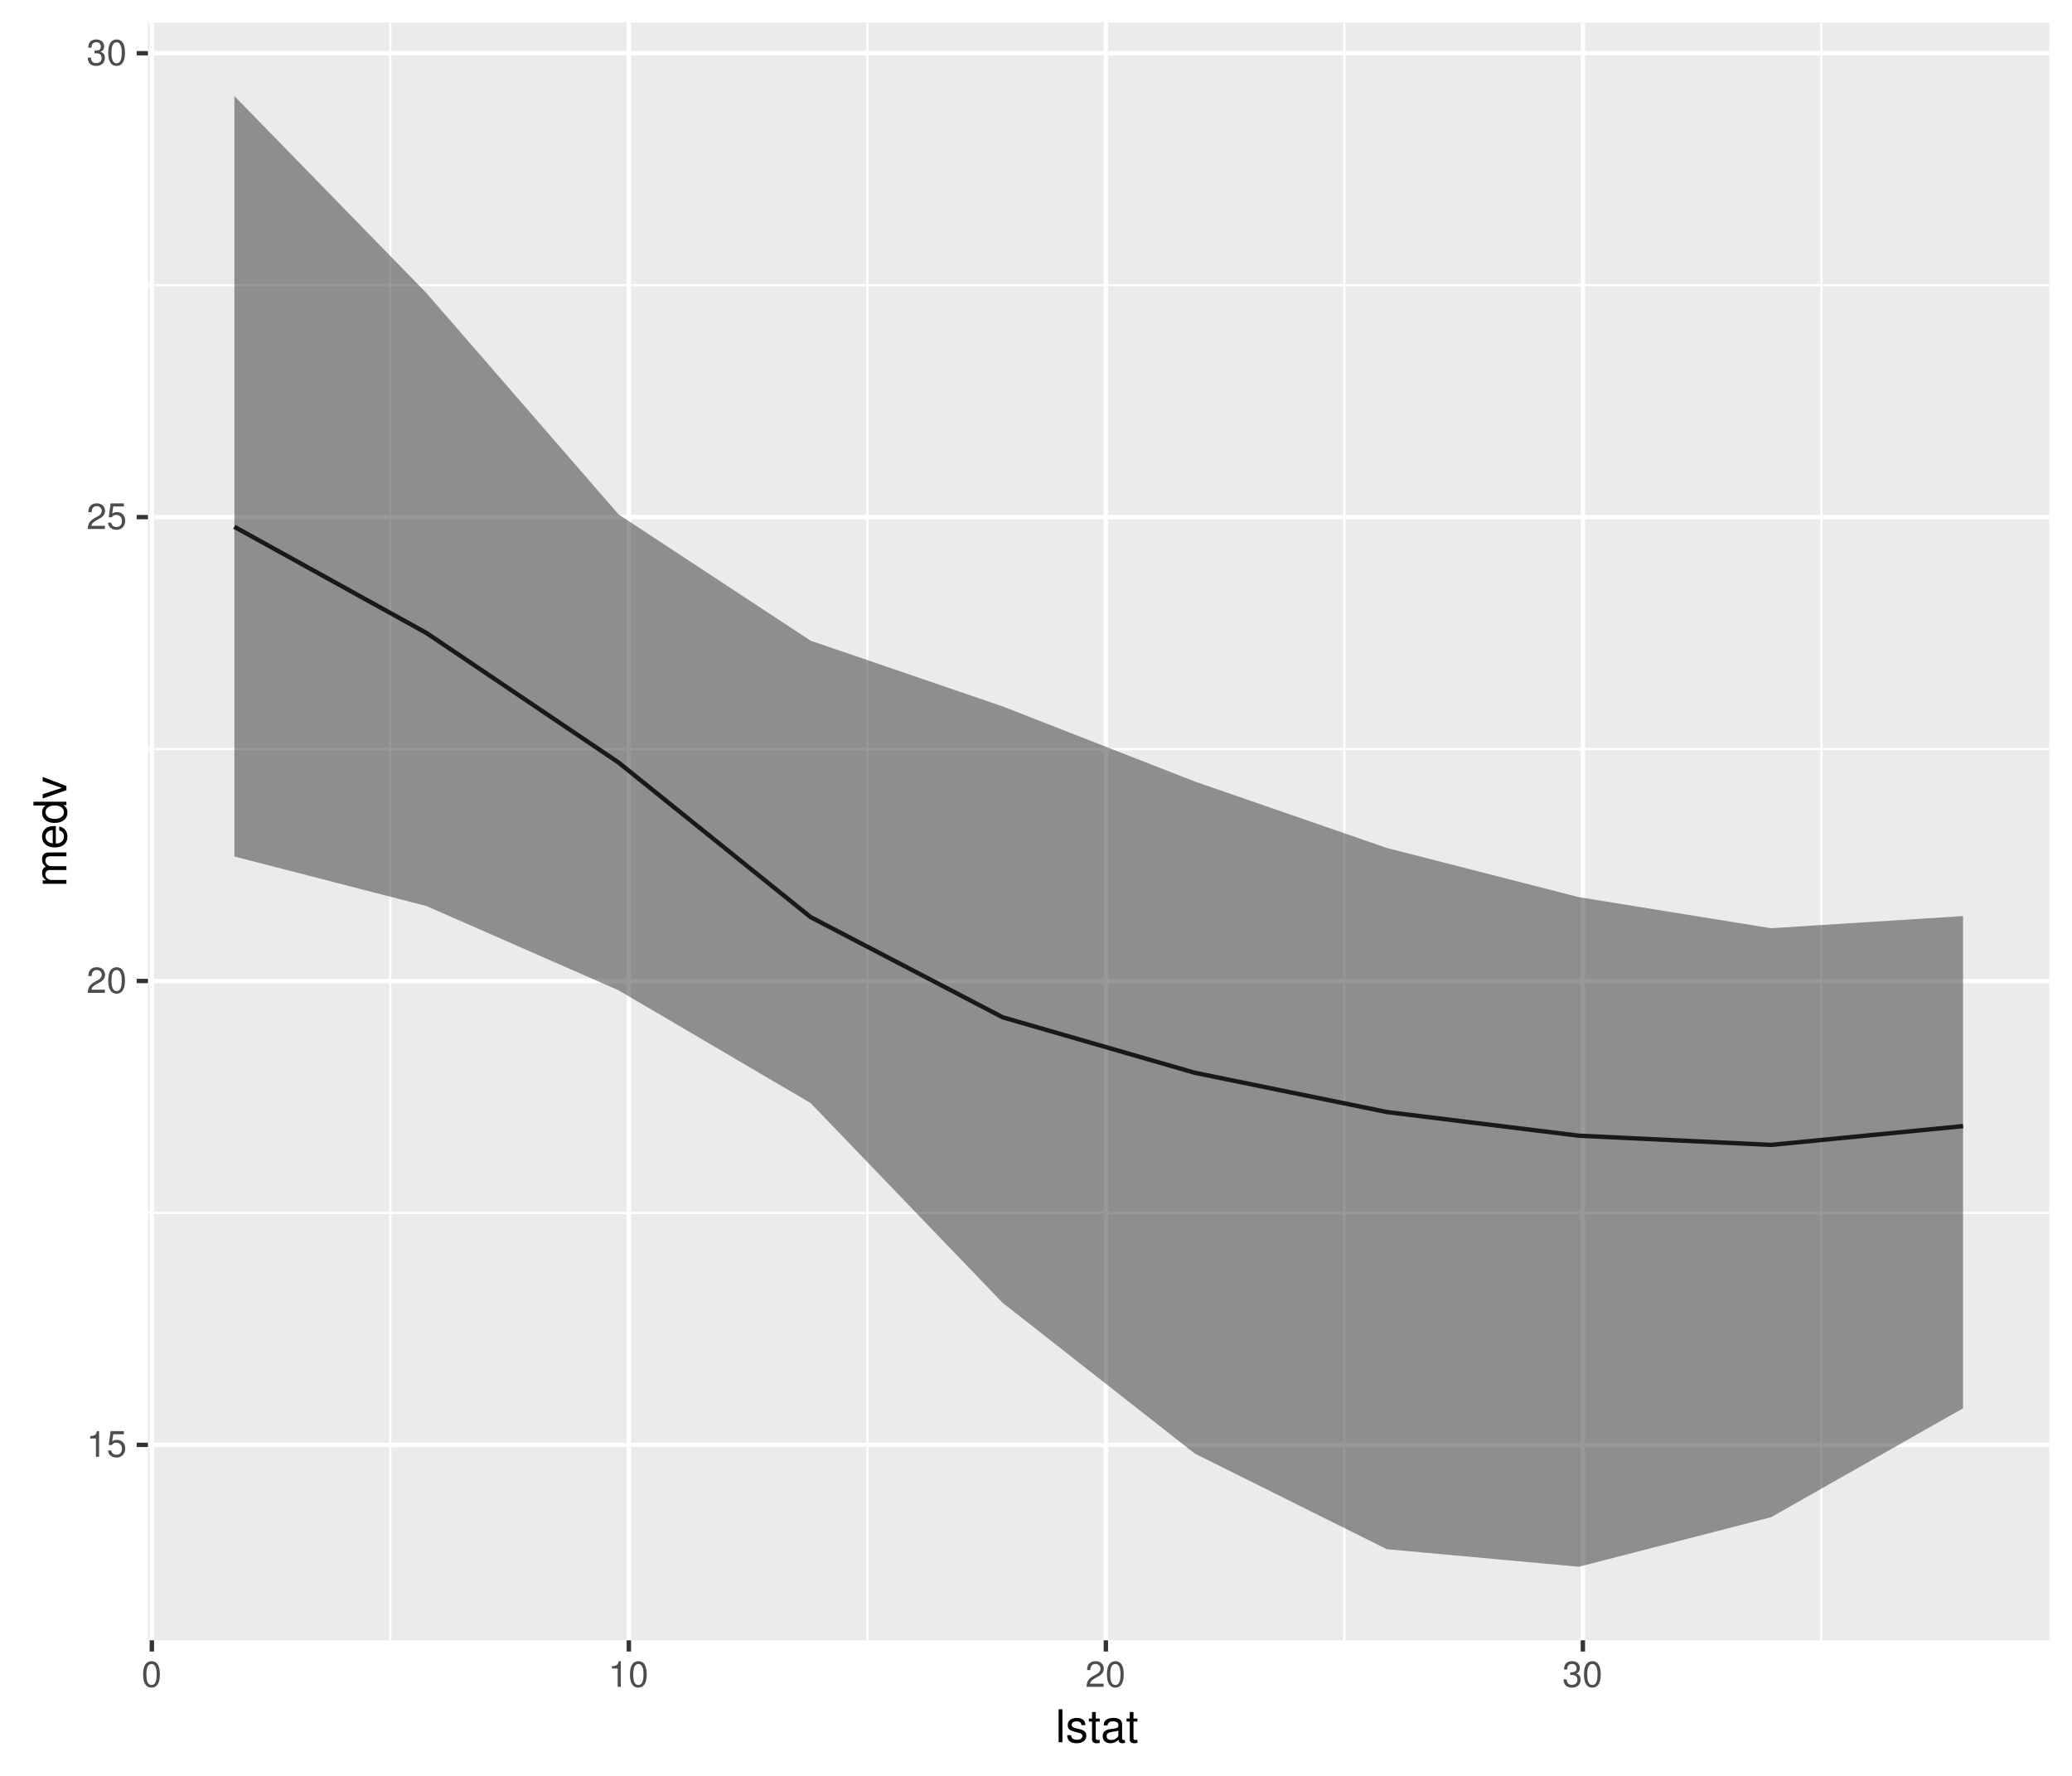
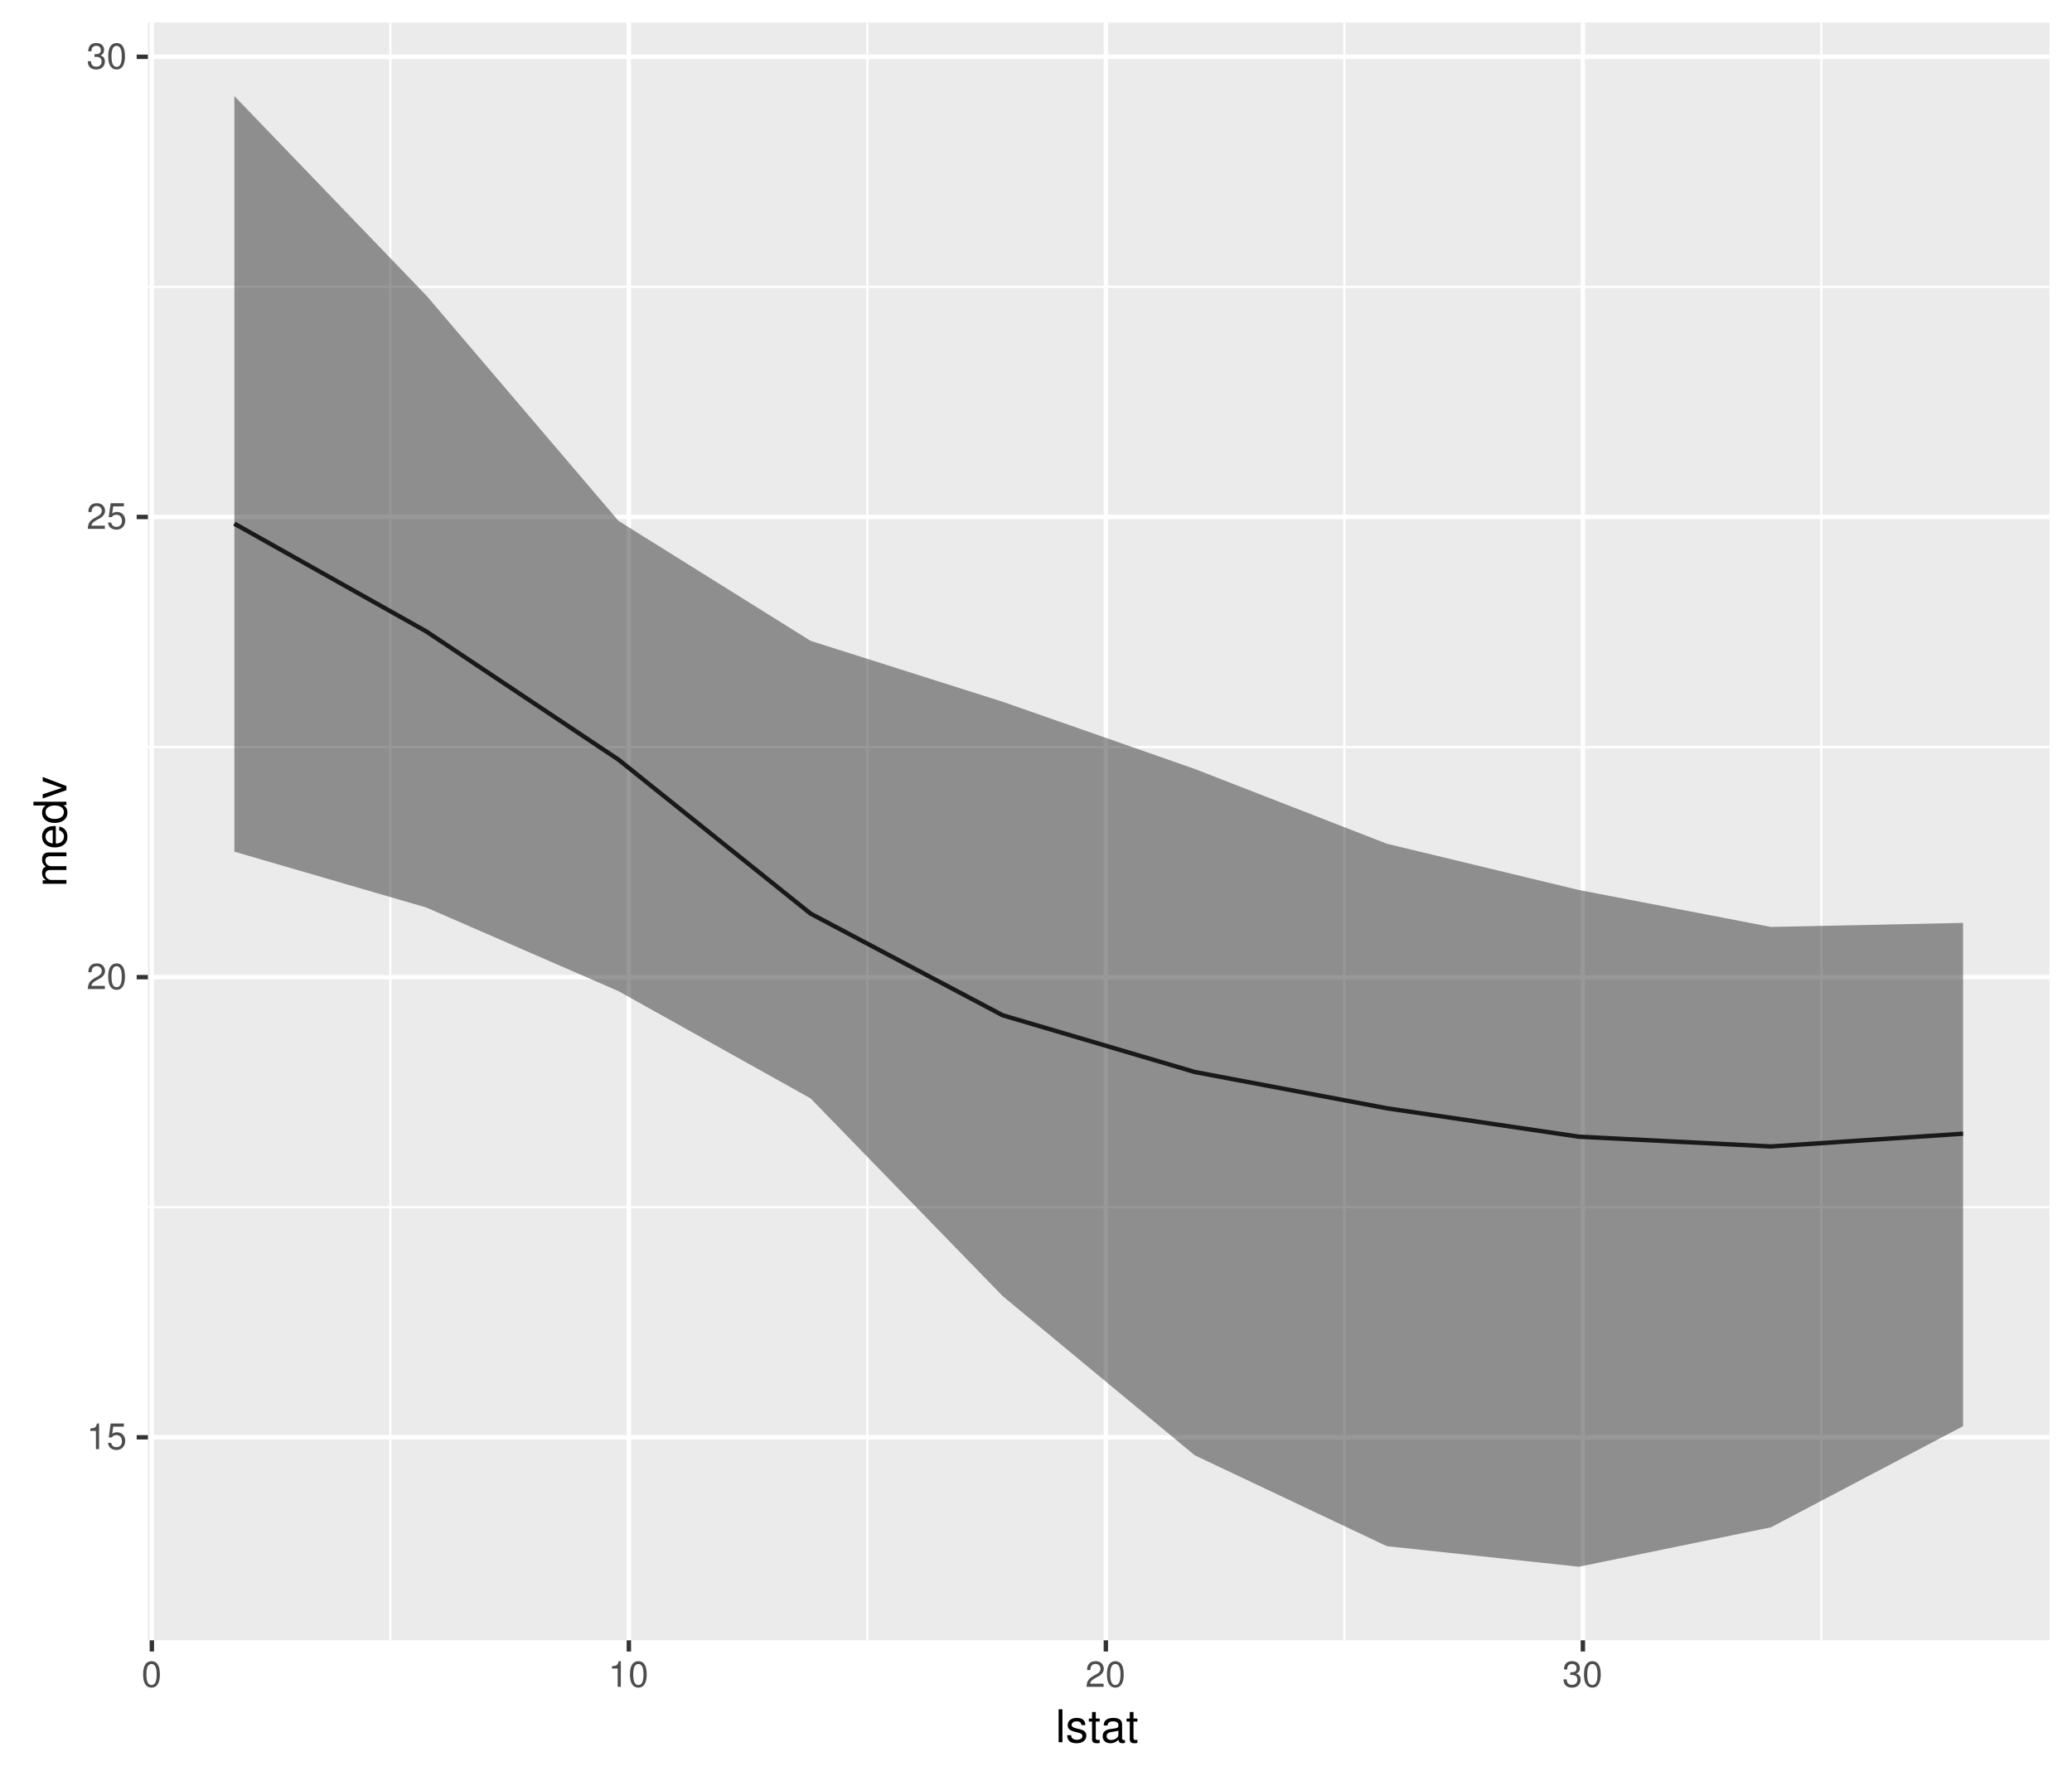
<svg xmlns="http://www.w3.org/2000/svg" xmlns:xlink="http://www.w3.org/1999/xlink" width="504pt" height="432pt" viewBox="0 0 504 432" version="1.1">
  <defs>
    <g>
      <symbol overflow="visible" id="glyph0-0">
        <path style="stroke:none;" d="" />
      </symbol>
      <symbol overflow="visible" id="glyph0-1">
        <path style="stroke:none;" d="M 2.281 -4.438 L 2.281 0 L 3.047 0 L 3.047 -6.234 L 2.547 -6.234 C 2.266 -5.281 2.094 -5.141 0.891 -5 L 0.891 -4.438 Z M 2.281 -4.438 " />
      </symbol>
      <symbol overflow="visible" id="glyph0-2">
        <path style="stroke:none;" d="M 4.188 -6.234 L 0.969 -6.234 L 0.5 -2.844 L 1.219 -2.844 C 1.578 -3.266 1.875 -3.422 2.359 -3.422 C 3.188 -3.422 3.719 -2.844 3.719 -1.922 C 3.719 -1.031 3.203 -0.484 2.359 -0.484 C 1.688 -0.484 1.266 -0.828 1.078 -1.531 L 0.312 -1.531 C 0.406 -1.016 0.5 -0.781 0.688 -0.547 C 1.031 -0.078 1.672 0.203 2.375 0.203 C 3.641 0.203 4.516 -0.719 4.516 -2.031 C 4.516 -3.266 3.688 -4.109 2.5 -4.109 C 2.062 -4.109 1.703 -4 1.344 -3.734 L 1.594 -5.469 L 4.188 -5.469 Z M 4.188 -6.234 " />
      </symbol>
      <symbol overflow="visible" id="glyph0-3">
        <path style="stroke:none;" d="M 4.453 -0.766 L 1.172 -0.766 C 1.25 -1.281 1.531 -1.594 2.297 -2.047 L 3.172 -2.531 C 4.047 -3 4.5 -3.641 4.5 -4.406 C 4.5 -4.922 4.281 -5.406 3.922 -5.75 C 3.547 -6.078 3.094 -6.234 2.5 -6.234 C 1.703 -6.234 1.125 -5.953 0.781 -5.422 C 0.547 -5.094 0.453 -4.703 0.438 -4.078 L 1.219 -4.078 C 1.234 -4.5 1.297 -4.75 1.406 -4.953 C 1.594 -5.328 2 -5.562 2.469 -5.562 C 3.172 -5.562 3.703 -5.062 3.703 -4.391 C 3.703 -3.891 3.406 -3.469 2.859 -3.156 L 2.047 -2.703 C 0.75 -1.969 0.375 -1.375 0.297 0 L 4.453 0 Z M 4.453 -0.766 " />
      </symbol>
      <symbol overflow="visible" id="glyph0-4">
        <path style="stroke:none;" d="M 2.422 -6.234 C 1.844 -6.234 1.312 -5.984 0.984 -5.547 C 0.578 -5 0.375 -4.172 0.375 -3.016 C 0.375 -0.922 1.078 0.203 2.422 0.203 C 3.734 0.203 4.453 -0.922 4.453 -2.969 C 4.453 -4.172 4.266 -4.984 3.859 -5.547 C 3.531 -5.984 3.016 -6.234 2.422 -6.234 Z M 2.422 -5.547 C 3.25 -5.547 3.672 -4.703 3.672 -3.031 C 3.672 -1.266 3.266 -0.438 2.406 -0.438 C 1.578 -0.438 1.172 -1.297 1.172 -3.016 C 1.172 -4.719 1.578 -5.547 2.422 -5.547 Z M 2.422 -5.547 " />
      </symbol>
      <symbol overflow="visible" id="glyph0-5">
        <path style="stroke:none;" d="M 1.938 -2.859 L 2.047 -2.859 L 2.359 -2.875 C 3.219 -2.875 3.656 -2.484 3.656 -1.734 C 3.656 -0.953 3.172 -0.484 2.359 -0.484 C 1.516 -0.484 1.109 -0.906 1.062 -1.812 L 0.281 -1.812 C 0.312 -1.312 0.406 -0.984 0.547 -0.703 C 0.875 -0.109 1.484 0.203 2.344 0.203 C 3.625 0.203 4.453 -0.562 4.453 -1.734 C 4.453 -2.531 4.141 -2.969 3.391 -3.234 C 3.969 -3.453 4.266 -3.891 4.266 -4.516 C 4.266 -5.594 3.547 -6.234 2.359 -6.234 C 1.109 -6.234 0.438 -5.547 0.406 -4.219 L 1.188 -4.219 C 1.203 -4.594 1.234 -4.812 1.328 -5 C 1.5 -5.344 1.891 -5.562 2.375 -5.562 C 3.062 -5.562 3.469 -5.156 3.469 -4.5 C 3.469 -4.062 3.312 -3.797 2.969 -3.656 C 2.766 -3.562 2.484 -3.531 1.938 -3.516 Z M 1.938 -2.859 " />
      </symbol>
      <symbol overflow="visible" id="glyph1-0">
        <path style="stroke:none;" d="" />
      </symbol>
      <symbol overflow="visible" id="glyph1-1">
        <path style="stroke:none;" d="M 1.672 -8.016 L 0.75 -8.016 L 0.75 0 L 1.672 0 Z M 1.672 -8.016 " />
      </symbol>
      <symbol overflow="visible" id="glyph1-2">
        <path style="stroke:none;" d="M 4.812 -4.156 C 4.812 -5.297 4.062 -5.922 2.734 -5.922 C 1.391 -5.922 0.516 -5.234 0.516 -4.172 C 0.516 -3.266 0.984 -2.844 2.344 -2.516 L 3.203 -2.297 C 3.844 -2.141 4.094 -1.906 4.094 -1.5 C 4.094 -0.953 3.547 -0.594 2.75 -0.594 C 2.25 -0.594 1.844 -0.734 1.609 -0.984 C 1.469 -1.141 1.391 -1.312 1.344 -1.719 L 0.375 -1.719 C 0.422 -0.391 1.172 0.25 2.672 0.25 C 4.125 0.25 5.047 -0.469 5.047 -1.578 C 5.047 -2.438 4.562 -2.906 3.422 -3.172 L 2.547 -3.391 C 1.797 -3.562 1.469 -3.812 1.469 -4.219 C 1.469 -4.734 1.953 -5.078 2.688 -5.078 C 3.438 -5.078 3.828 -4.766 3.844 -4.156 Z M 4.812 -4.156 " />
      </symbol>
      <symbol overflow="visible" id="glyph1-3">
        <path style="stroke:none;" d="M 2.797 -5.766 L 1.844 -5.766 L 1.844 -7.344 L 0.938 -7.344 L 0.938 -5.766 L 0.156 -5.766 L 0.156 -5.016 L 0.938 -5.016 L 0.938 -0.656 C 0.938 -0.078 1.328 0.25 2.047 0.25 C 2.266 0.25 2.484 0.234 2.797 0.172 L 2.797 -0.594 C 2.672 -0.562 2.531 -0.547 2.359 -0.547 C 1.953 -0.547 1.844 -0.656 1.844 -1.062 L 1.844 -5.016 L 2.797 -5.016 Z M 2.797 -5.766 " />
      </symbol>
      <symbol overflow="visible" id="glyph1-4">
        <path style="stroke:none;" d="M 5.891 -0.531 C 5.781 -0.516 5.734 -0.516 5.688 -0.516 C 5.375 -0.516 5.188 -0.688 5.188 -0.969 L 5.188 -4.359 C 5.188 -5.375 4.438 -5.922 3.031 -5.922 C 2.188 -5.922 1.5 -5.688 1.109 -5.266 C 0.844 -4.969 0.734 -4.625 0.719 -4.062 L 1.641 -4.062 C 1.719 -4.766 2.141 -5.078 2.984 -5.078 C 3.812 -5.078 4.281 -4.781 4.281 -4.219 L 4.281 -3.984 C 4.281 -3.594 4.047 -3.438 3.328 -3.344 C 2.031 -3.172 1.828 -3.141 1.469 -2.984 C 0.797 -2.719 0.469 -2.203 0.469 -1.453 C 0.469 -0.406 1.188 0.25 2.359 0.25 C 3.078 0.25 3.656 0 4.312 -0.594 C 4.375 -0.016 4.656 0.25 5.266 0.25 C 5.438 0.25 5.594 0.234 5.891 0.156 Z M 4.281 -1.812 C 4.281 -1.5 4.188 -1.312 3.922 -1.062 C 3.547 -0.719 3.094 -0.547 2.547 -0.547 C 1.844 -0.547 1.422 -0.891 1.422 -1.469 C 1.422 -2.078 1.828 -2.391 2.812 -2.531 C 3.766 -2.656 3.969 -2.703 4.281 -2.844 Z M 4.281 -1.812 " />
      </symbol>
      <symbol overflow="visible" id="glyph2-0">
        <path style="stroke:none;" d="" />
      </symbol>
      <symbol overflow="visible" id="glyph2-1">
        <path style="stroke:none;" d="M -5.766 -0.766 L 0 -0.766 L 0 -1.688 L -3.625 -1.688 C -4.453 -1.688 -5.125 -2.297 -5.125 -3.047 C -5.125 -3.734 -4.703 -4.109 -3.969 -4.109 L 0 -4.109 L 0 -5.031 L -3.625 -5.031 C -4.453 -5.031 -5.125 -5.641 -5.125 -6.391 C -5.125 -7.062 -4.703 -7.453 -3.969 -7.453 L 0 -7.453 L 0 -8.375 L -4.328 -8.375 C -5.359 -8.375 -5.922 -7.781 -5.922 -6.703 C -5.922 -5.938 -5.703 -5.484 -5.047 -4.938 C -5.672 -4.594 -5.922 -4.141 -5.922 -3.391 C -5.922 -2.625 -5.641 -2.109 -4.953 -1.609 L -5.766 -1.609 Z M -5.766 -0.766 " />
      </symbol>
      <symbol overflow="visible" id="glyph2-2">
        <path style="stroke:none;" d="M -2.578 -5.641 C -3.453 -5.641 -3.984 -5.578 -4.406 -5.406 C -5.359 -5.031 -5.922 -4.156 -5.922 -3.078 C -5.922 -1.469 -4.703 -0.438 -2.812 -0.438 C -0.906 -0.438 0.25 -1.438 0.25 -3.062 C 0.25 -4.375 -0.5 -5.297 -1.75 -5.516 L -1.75 -4.594 C -0.984 -4.344 -0.594 -3.828 -0.594 -3.094 C -0.594 -2.516 -0.859 -2.016 -1.344 -1.703 C -1.672 -1.484 -2 -1.406 -2.578 -1.391 Z M -3.328 -1.422 C -4.391 -1.5 -5.078 -2.141 -5.078 -3.062 C -5.078 -3.969 -4.328 -4.656 -3.391 -4.656 C -3.359 -4.656 -3.344 -4.656 -3.328 -4.656 Z M -3.328 -1.422 " />
      </symbol>
      <symbol overflow="visible" id="glyph2-3">
        <path style="stroke:none;" d="M -8.016 -5.438 L -8.016 -4.531 L -5.031 -4.531 C -5.625 -4.141 -5.922 -3.531 -5.922 -2.766 C -5.922 -1.266 -4.734 -0.281 -2.891 -0.281 C -0.953 -0.281 0.25 -1.25 0.25 -2.797 C 0.25 -3.594 -0.047 -4.141 -0.766 -4.625 L 0 -4.625 L 0 -5.438 Z M -5.078 -2.922 C -5.078 -3.906 -4.188 -4.531 -2.812 -4.531 C -1.484 -4.531 -0.609 -3.891 -0.609 -2.922 C -0.609 -1.906 -1.5 -1.25 -2.844 -1.25 C -4.188 -1.25 -5.078 -1.906 -5.078 -2.922 Z M -5.078 -2.922 " />
      </symbol>
      <symbol overflow="visible" id="glyph2-4">
        <path style="stroke:none;" d="M 0 -3.141 L -5.766 -5.344 L -5.766 -4.312 L -1.094 -2.688 L -5.766 -1.141 L -5.766 -0.109 L 0 -2.141 Z M 0 -3.141 " />
      </symbol>
    </g>
    <clipPath id="clip1">
      <path d="M 35.984 5.48 L 499 5.48 L 499 400 L 35.984 400 Z M 35.984 5.48 " />
    </clipPath>
    <clipPath id="clip2">
-       <path d="M 35.984 294 L 499 294 L 499 296 L 35.984 296 Z M 35.984 294 " />
+       <path d="M 35.984 293 L 499 293 L 499 294 L 35.984 294 Z M 35.984 293 " />
    </clipPath>
    <clipPath id="clip3">
-       <path d="M 35.984 181 L 499 181 L 499 183 L 35.984 183 Z M 35.984 181 " />
+       <path d="M 35.984 181 L 499 181 L 499 182 L 35.984 182 Z M 35.984 181 " />
    </clipPath>
    <clipPath id="clip4">
-       <path d="M 35.984 69 L 499 69 L 499 70 L 35.984 70 Z M 35.984 69 " />
+       <path d="M 35.984 69 L 499 69 L 499 71 L 35.984 71 Z M 35.984 69 " />
    </clipPath>
    <clipPath id="clip5">
      <path d="M 94 5.48 L 96 5.48 L 96 400 L 94 400 Z M 94 5.48 " />
    </clipPath>
    <clipPath id="clip6">
      <path d="M 210 5.48 L 212 5.48 L 212 400 L 210 400 Z M 210 5.48 " />
    </clipPath>
    <clipPath id="clip7">
      <path d="M 326 5.48 L 328 5.48 L 328 400 L 326 400 Z M 326 5.48 " />
    </clipPath>
    <clipPath id="clip8">
      <path d="M 442 5.48 L 444 5.48 L 444 400 L 442 400 Z M 442 5.48 " />
    </clipPath>
    <clipPath id="clip9">
-       <path d="M 35.984 350 L 499.52 350 L 499.52 353 L 35.984 353 Z M 35.984 350 " />
+       <path d="M 35.984 349 L 499.52 349 L 499.52 351 L 35.984 351 Z M 35.984 349 " />
    </clipPath>
    <clipPath id="clip10">
-       <path d="M 35.984 238 L 499.52 238 L 499.52 240 L 35.984 240 Z M 35.984 238 " />
+       <path d="M 35.984 237 L 499.52 237 L 499.52 239 L 35.984 239 Z M 35.984 237 " />
    </clipPath>
    <clipPath id="clip11">
      <path d="M 35.984 125 L 499.52 125 L 499.52 127 L 35.984 127 Z M 35.984 125 " />
    </clipPath>
    <clipPath id="clip12">
-       <path d="M 35.984 12 L 499.52 12 L 499.52 14 L 35.984 14 Z M 35.984 12 " />
+       <path d="M 35.984 13 L 499.52 13 L 499.52 15 L 35.984 15 Z M 35.984 13 " />
    </clipPath>
    <clipPath id="clip13">
      <path d="M 36 5.48 L 38 5.48 L 38 400 L 36 400 Z M 36 5.48 " />
    </clipPath>
    <clipPath id="clip14">
      <path d="M 152 5.48 L 154 5.48 L 154 400 L 152 400 Z M 152 5.48 " />
    </clipPath>
    <clipPath id="clip15">
      <path d="M 268 5.48 L 270 5.48 L 270 400 L 268 400 Z M 268 5.48 " />
    </clipPath>
    <clipPath id="clip16">
      <path d="M 384 5.48 L 386 5.48 L 386 400 L 384 400 Z M 384 5.48 " />
    </clipPath>
  </defs>
-   <g id="surface17">
+   <g id="surface145">
    <rect x="0" y="0" width="504" height="432" style="fill:rgb(100%,100%,100%);fill-opacity:1;stroke:none;" />
    <rect x="0" y="0" width="504" height="432" style="fill:rgb(100%,100%,100%);fill-opacity:1;stroke:none;" />
    <path style="fill:none;stroke-width:1.067;stroke-linecap:round;stroke-linejoin:round;stroke:rgb(100%,100%,100%);stroke-opacity:1;stroke-miterlimit:10;" d="M 0 432 L 504 432 L 504 0 L 0 0 Z M 0 432 " />
    <g clip-path="url(#clip1)" clip-rule="nonzero">
      <path style=" stroke:none;fill-rule:nonzero;fill:rgb(92.157%,92.157%,92.157%);fill-opacity:1;" d="M 35.984 399.016 L 498.52 399.016 L 498.52 5.48 L 35.984 5.48 Z M 35.984 399.016 " />
    </g>
    <g clip-path="url(#clip2)" clip-rule="nonzero">
-       <path style="fill:none;stroke-width:0.533;stroke-linecap:butt;stroke-linejoin:round;stroke:rgb(100%,100%,100%);stroke-opacity:1;stroke-miterlimit:10;" d="M 35.984 295.059 L 498.52 295.059 " />
+       <path style="fill:none;stroke-width:0.533;stroke-linecap:butt;stroke-linejoin:round;stroke:rgb(100%,100%,100%);stroke-opacity:1;stroke-miterlimit:10;" d="M 35.984 293.668 L 498.52 293.668 " />
    </g>
    <g clip-path="url(#clip3)" clip-rule="nonzero">
-       <path style="fill:none;stroke-width:0.533;stroke-linecap:butt;stroke-linejoin:round;stroke:rgb(100%,100%,100%);stroke-opacity:1;stroke-miterlimit:10;" d="M 35.984 182.215 L 498.52 182.215 " />
+       <path style="fill:none;stroke-width:0.533;stroke-linecap:butt;stroke-linejoin:round;stroke:rgb(100%,100%,100%);stroke-opacity:1;stroke-miterlimit:10;" d="M 35.984 181.727 L 498.52 181.727 " />
    </g>
    <g clip-path="url(#clip4)" clip-rule="nonzero">
-       <path style="fill:none;stroke-width:0.533;stroke-linecap:butt;stroke-linejoin:round;stroke:rgb(100%,100%,100%);stroke-opacity:1;stroke-miterlimit:10;" d="M 35.984 69.371 L 498.52 69.371 " />
+       <path style="fill:none;stroke-width:0.533;stroke-linecap:butt;stroke-linejoin:round;stroke:rgb(100%,100%,100%);stroke-opacity:1;stroke-miterlimit:10;" d="M 35.984 69.789 L 498.52 69.789 " />
    </g>
    <g clip-path="url(#clip5)" clip-rule="nonzero">
      <path style="fill:none;stroke-width:0.533;stroke-linecap:butt;stroke-linejoin:round;stroke:rgb(100%,100%,100%);stroke-opacity:1;stroke-miterlimit:10;" d="M 94.953 399.016 L 94.953 5.48 " />
    </g>
    <g clip-path="url(#clip6)" clip-rule="nonzero">
      <path style="fill:none;stroke-width:0.533;stroke-linecap:butt;stroke-linejoin:round;stroke:rgb(100%,100%,100%);stroke-opacity:1;stroke-miterlimit:10;" d="M 210.98 399.016 L 210.98 5.48 " />
    </g>
    <g clip-path="url(#clip7)" clip-rule="nonzero">
      <path style="fill:none;stroke-width:0.533;stroke-linecap:butt;stroke-linejoin:round;stroke:rgb(100%,100%,100%);stroke-opacity:1;stroke-miterlimit:10;" d="M 327.008 399.016 L 327.008 5.48 " />
    </g>
    <g clip-path="url(#clip8)" clip-rule="nonzero">
      <path style="fill:none;stroke-width:0.533;stroke-linecap:butt;stroke-linejoin:round;stroke:rgb(100%,100%,100%);stroke-opacity:1;stroke-miterlimit:10;" d="M 443.035 399.016 L 443.035 5.48 " />
    </g>
    <g clip-path="url(#clip9)" clip-rule="nonzero">
-       <path style="fill:none;stroke-width:1.067;stroke-linecap:butt;stroke-linejoin:round;stroke:rgb(100%,100%,100%);stroke-opacity:1;stroke-miterlimit:10;" d="M 35.984 351.48 L 498.52 351.48 " />
+       <path style="fill:none;stroke-width:1.067;stroke-linecap:butt;stroke-linejoin:round;stroke:rgb(100%,100%,100%);stroke-opacity:1;stroke-miterlimit:10;" d="M 35.984 349.637 L 498.52 349.637 " />
    </g>
    <g clip-path="url(#clip10)" clip-rule="nonzero">
-       <path style="fill:none;stroke-width:1.067;stroke-linecap:butt;stroke-linejoin:round;stroke:rgb(100%,100%,100%);stroke-opacity:1;stroke-miterlimit:10;" d="M 35.984 238.637 L 498.52 238.637 " />
+       <path style="fill:none;stroke-width:1.067;stroke-linecap:butt;stroke-linejoin:round;stroke:rgb(100%,100%,100%);stroke-opacity:1;stroke-miterlimit:10;" d="M 35.984 237.699 L 498.52 237.699 " />
    </g>
    <g clip-path="url(#clip11)" clip-rule="nonzero">
-       <path style="fill:none;stroke-width:1.067;stroke-linecap:butt;stroke-linejoin:round;stroke:rgb(100%,100%,100%);stroke-opacity:1;stroke-miterlimit:10;" d="M 35.984 125.793 L 498.52 125.793 " />
+       <path style="fill:none;stroke-width:1.067;stroke-linecap:butt;stroke-linejoin:round;stroke:rgb(100%,100%,100%);stroke-opacity:1;stroke-miterlimit:10;" d="M 35.984 125.758 L 498.52 125.758 " />
    </g>
    <g clip-path="url(#clip12)" clip-rule="nonzero">
-       <path style="fill:none;stroke-width:1.067;stroke-linecap:butt;stroke-linejoin:round;stroke:rgb(100%,100%,100%);stroke-opacity:1;stroke-miterlimit:10;" d="M 35.984 12.949 L 498.52 12.949 " />
+       <path style="fill:none;stroke-width:1.067;stroke-linecap:butt;stroke-linejoin:round;stroke:rgb(100%,100%,100%);stroke-opacity:1;stroke-miterlimit:10;" d="M 35.984 13.816 L 498.52 13.816 " />
    </g>
    <g clip-path="url(#clip13)" clip-rule="nonzero">
      <path style="fill:none;stroke-width:1.067;stroke-linecap:butt;stroke-linejoin:round;stroke:rgb(100%,100%,100%);stroke-opacity:1;stroke-miterlimit:10;" d="M 36.938 399.016 L 36.938 5.48 " />
    </g>
    <g clip-path="url(#clip14)" clip-rule="nonzero">
      <path style="fill:none;stroke-width:1.067;stroke-linecap:butt;stroke-linejoin:round;stroke:rgb(100%,100%,100%);stroke-opacity:1;stroke-miterlimit:10;" d="M 152.965 399.016 L 152.965 5.48 " />
    </g>
    <g clip-path="url(#clip15)" clip-rule="nonzero">
      <path style="fill:none;stroke-width:1.067;stroke-linecap:butt;stroke-linejoin:round;stroke:rgb(100%,100%,100%);stroke-opacity:1;stroke-miterlimit:10;" d="M 268.992 399.016 L 268.992 5.48 " />
    </g>
    <g clip-path="url(#clip16)" clip-rule="nonzero">
      <path style="fill:none;stroke-width:1.067;stroke-linecap:butt;stroke-linejoin:round;stroke:rgb(100%,100%,100%);stroke-opacity:1;stroke-miterlimit:10;" d="M 385.023 399.016 L 385.023 5.48 " />
    </g>
-     <path style="fill:none;stroke-width:1.067;stroke-linecap:butt;stroke-linejoin:round;stroke:rgb(0%,0%,0%);stroke-opacity:1;stroke-miterlimit:1;" d="M 57.012 128.148 L 103.73 153.977 L 150.453 185.484 L 197.172 223.094 L 243.895 247.465 L 290.613 260.961 L 337.336 270.512 L 384.055 276.27 L 430.777 278.508 L 477.496 273.934 " />
-     <path style=" stroke:none;fill-rule:nonzero;fill:rgb(20%,20%,20%);fill-opacity:0.502;" d="M 57.012 23.367 L 103.73 71.293 L 150.453 125.129 L 197.172 155.852 L 243.895 171.844 L 290.613 190.105 L 337.336 206.273 L 384.055 218.246 L 430.777 225.797 L 477.496 222.84 L 477.496 342.586 L 430.777 369.086 L 384.055 381.125 L 337.336 376.859 L 290.613 353.582 L 243.895 316.93 L 197.172 268.328 L 150.453 240.895 L 103.73 220.402 L 57.012 208.348 Z M 57.012 23.367 " />
-     <g style="fill:rgb(30.196%,30.196%,30.196%);fill-opacity:1;">
-       <use xlink:href="#glyph0-1" x="21.055" y="354.366" />
-       <use xlink:href="#glyph0-2" x="25.945" y="354.366" />
-     </g>
-     <g style="fill:rgb(30.196%,30.196%,30.196%);fill-opacity:1;">
-       <use xlink:href="#glyph0-3" x="21.055" y="241.522" />
-       <use xlink:href="#glyph0-4" x="25.945" y="241.522" />
-     </g>
-     <g style="fill:rgb(30.196%,30.196%,30.196%);fill-opacity:1;">
-       <use xlink:href="#glyph0-3" x="21.055" y="128.679" />
-       <use xlink:href="#glyph0-2" x="25.945" y="128.679" />
-     </g>
-     <g style="fill:rgb(30.196%,30.196%,30.196%);fill-opacity:1;">
-       <use xlink:href="#glyph0-5" x="21.055" y="15.835" />
-       <use xlink:href="#glyph0-4" x="25.945" y="15.835" />
-     </g>
-     <path style="fill:none;stroke-width:1.067;stroke-linecap:butt;stroke-linejoin:round;stroke:rgb(20%,20%,20%);stroke-opacity:1;stroke-miterlimit:10;" d="M 33.246 351.48 L 35.984 351.48 " />
-     <path style="fill:none;stroke-width:1.067;stroke-linecap:butt;stroke-linejoin:round;stroke:rgb(20%,20%,20%);stroke-opacity:1;stroke-miterlimit:10;" d="M 33.246 238.637 L 35.984 238.637 " />
-     <path style="fill:none;stroke-width:1.067;stroke-linecap:butt;stroke-linejoin:round;stroke:rgb(20%,20%,20%);stroke-opacity:1;stroke-miterlimit:10;" d="M 33.246 125.793 L 35.984 125.793 " />
-     <path style="fill:none;stroke-width:1.067;stroke-linecap:butt;stroke-linejoin:round;stroke:rgb(20%,20%,20%);stroke-opacity:1;stroke-miterlimit:10;" d="M 33.246 12.949 L 35.984 12.949 " />
+     <path style="fill:none;stroke-width:1.067;stroke-linecap:butt;stroke-linejoin:round;stroke:rgb(0%,0%,0%);stroke-opacity:1;stroke-miterlimit:1;" d="M 57.012 127.383 L 103.73 153.621 L 150.453 184.797 L 197.172 222.246 L 243.895 246.977 L 290.613 260.77 L 337.336 269.598 L 384.055 276.512 L 430.777 278.887 L 477.496 275.781 " />
+     <path style=" stroke:none;fill-rule:nonzero;fill:rgb(20%,20%,20%);fill-opacity:0.502;" d="M 57.012 23.367 L 103.73 71.918 L 150.453 126.715 L 197.172 155.891 L 243.895 170.711 L 290.613 187.055 L 337.336 205.242 L 384.055 216.504 L 430.777 225.488 L 477.496 224.504 L 477.496 346.934 L 430.777 371.531 L 384.055 381.125 L 337.336 376.121 L 290.613 354.016 L 243.895 315.289 L 197.172 267.195 L 150.453 241.109 L 103.73 220.777 L 57.012 207.176 Z M 57.012 23.367 " />
+     <g style="fill:rgb(30.196%,30.196%,30.196%);fill-opacity:1;">
+       <use xlink:href="#glyph0-1" x="21.055" y="352.522" />
+       <use xlink:href="#glyph0-2" x="25.945" y="352.522" />
+     </g>
+     <g style="fill:rgb(30.196%,30.196%,30.196%);fill-opacity:1;">
+       <use xlink:href="#glyph0-3" x="21.055" y="240.585" />
+       <use xlink:href="#glyph0-4" x="25.945" y="240.585" />
+     </g>
+     <g style="fill:rgb(30.196%,30.196%,30.196%);fill-opacity:1;">
+       <use xlink:href="#glyph0-3" x="21.055" y="128.644" />
+       <use xlink:href="#glyph0-2" x="25.945" y="128.644" />
+     </g>
+     <g style="fill:rgb(30.196%,30.196%,30.196%);fill-opacity:1;">
+       <use xlink:href="#glyph0-5" x="21.055" y="16.702" />
+       <use xlink:href="#glyph0-4" x="25.945" y="16.702" />
+     </g>
+     <path style="fill:none;stroke-width:1.067;stroke-linecap:butt;stroke-linejoin:round;stroke:rgb(20%,20%,20%);stroke-opacity:1;stroke-miterlimit:10;" d="M 33.246 349.637 L 35.984 349.637 " />
+     <path style="fill:none;stroke-width:1.067;stroke-linecap:butt;stroke-linejoin:round;stroke:rgb(20%,20%,20%);stroke-opacity:1;stroke-miterlimit:10;" d="M 33.246 237.699 L 35.984 237.699 " />
+     <path style="fill:none;stroke-width:1.067;stroke-linecap:butt;stroke-linejoin:round;stroke:rgb(20%,20%,20%);stroke-opacity:1;stroke-miterlimit:10;" d="M 33.246 125.758 L 35.984 125.758 " />
+     <path style="fill:none;stroke-width:1.067;stroke-linecap:butt;stroke-linejoin:round;stroke:rgb(20%,20%,20%);stroke-opacity:1;stroke-miterlimit:10;" d="M 33.246 13.816 L 35.984 13.816 " />
    <path style="fill:none;stroke-width:1.067;stroke-linecap:butt;stroke-linejoin:round;stroke:rgb(20%,20%,20%);stroke-opacity:1;stroke-miterlimit:10;" d="M 36.938 401.754 L 36.938 399.016 " />
    <path style="fill:none;stroke-width:1.067;stroke-linecap:butt;stroke-linejoin:round;stroke:rgb(20%,20%,20%);stroke-opacity:1;stroke-miterlimit:10;" d="M 152.965 401.754 L 152.965 399.016 " />
    <path style="fill:none;stroke-width:1.067;stroke-linecap:butt;stroke-linejoin:round;stroke:rgb(20%,20%,20%);stroke-opacity:1;stroke-miterlimit:10;" d="M 268.992 401.754 L 268.992 399.016 " />
    <path style="fill:none;stroke-width:1.067;stroke-linecap:butt;stroke-linejoin:round;stroke:rgb(20%,20%,20%);stroke-opacity:1;stroke-miterlimit:10;" d="M 385.023 401.754 L 385.023 399.016 " />
    <g style="fill:rgb(30.196%,30.196%,30.196%);fill-opacity:1;">
      <use xlink:href="#glyph0-4" x="34.438" y="410.331" />
    </g>
    <g style="fill:rgb(30.196%,30.196%,30.196%);fill-opacity:1;">
      <use xlink:href="#glyph0-1" x="147.965" y="410.331" />
      <use xlink:href="#glyph0-4" x="152.855" y="410.331" />
    </g>
    <g style="fill:rgb(30.196%,30.196%,30.196%);fill-opacity:1;">
      <use xlink:href="#glyph0-3" x="263.992" y="410.331" />
      <use xlink:href="#glyph0-4" x="268.883" y="410.331" />
    </g>
    <g style="fill:rgb(30.196%,30.196%,30.196%);fill-opacity:1;">
      <use xlink:href="#glyph0-5" x="380.023" y="410.331" />
      <use xlink:href="#glyph0-4" x="384.914" y="410.331" />
    </g>
    <g style="fill:rgb(0%,0%,0%);fill-opacity:1;">
      <use xlink:href="#glyph1-1" x="256.754" y="423.812" />
      <use xlink:href="#glyph1-2" x="259.196" y="423.812" />
      <use xlink:href="#glyph1-3" x="264.696" y="423.812" />
      <use xlink:href="#glyph1-4" x="267.754" y="423.812" />
      <use xlink:href="#glyph1-3" x="273.87" y="423.812" />
    </g>
    <g style="fill:rgb(0%,0%,0%);fill-opacity:1;">
      <use xlink:href="#glyph2-1" x="16.155" y="215.746" />
      <use xlink:href="#glyph2-2" x="16.155" y="206.583" />
      <use xlink:href="#glyph2-3" x="16.155" y="200.467" />
      <use xlink:href="#glyph2-4" x="16.155" y="194.351" />
    </g>
  </g>
</svg>
